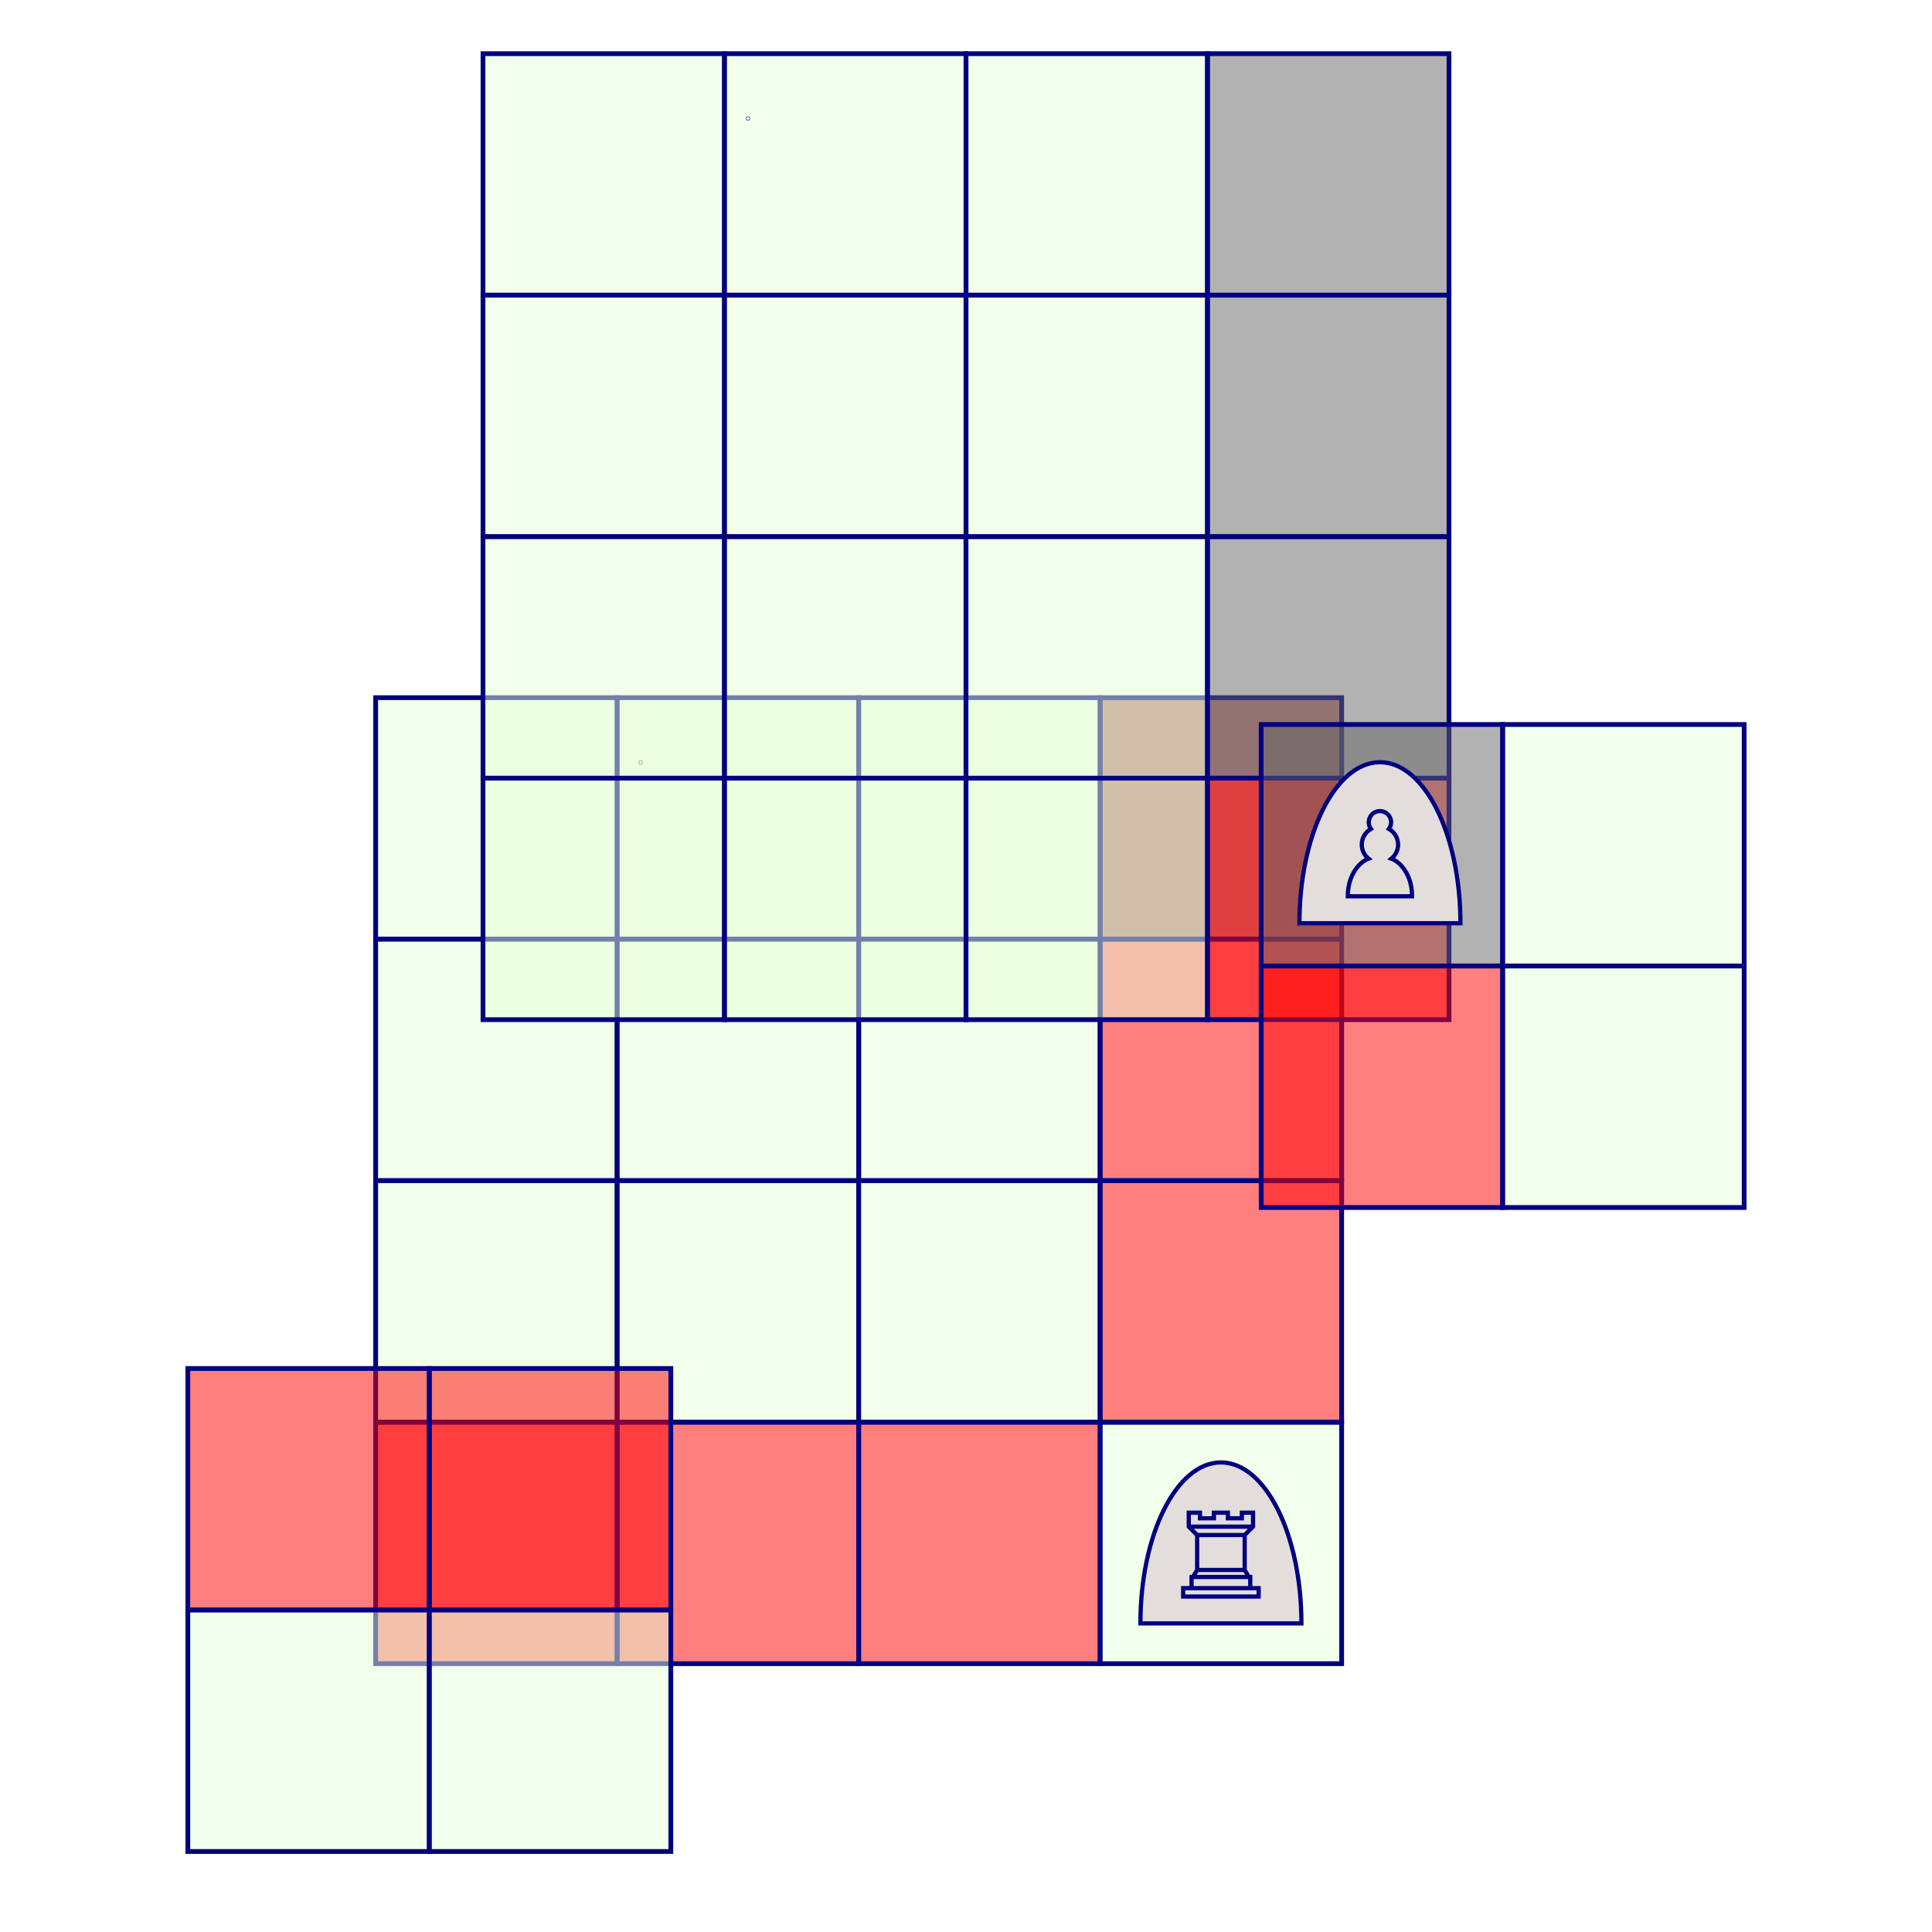
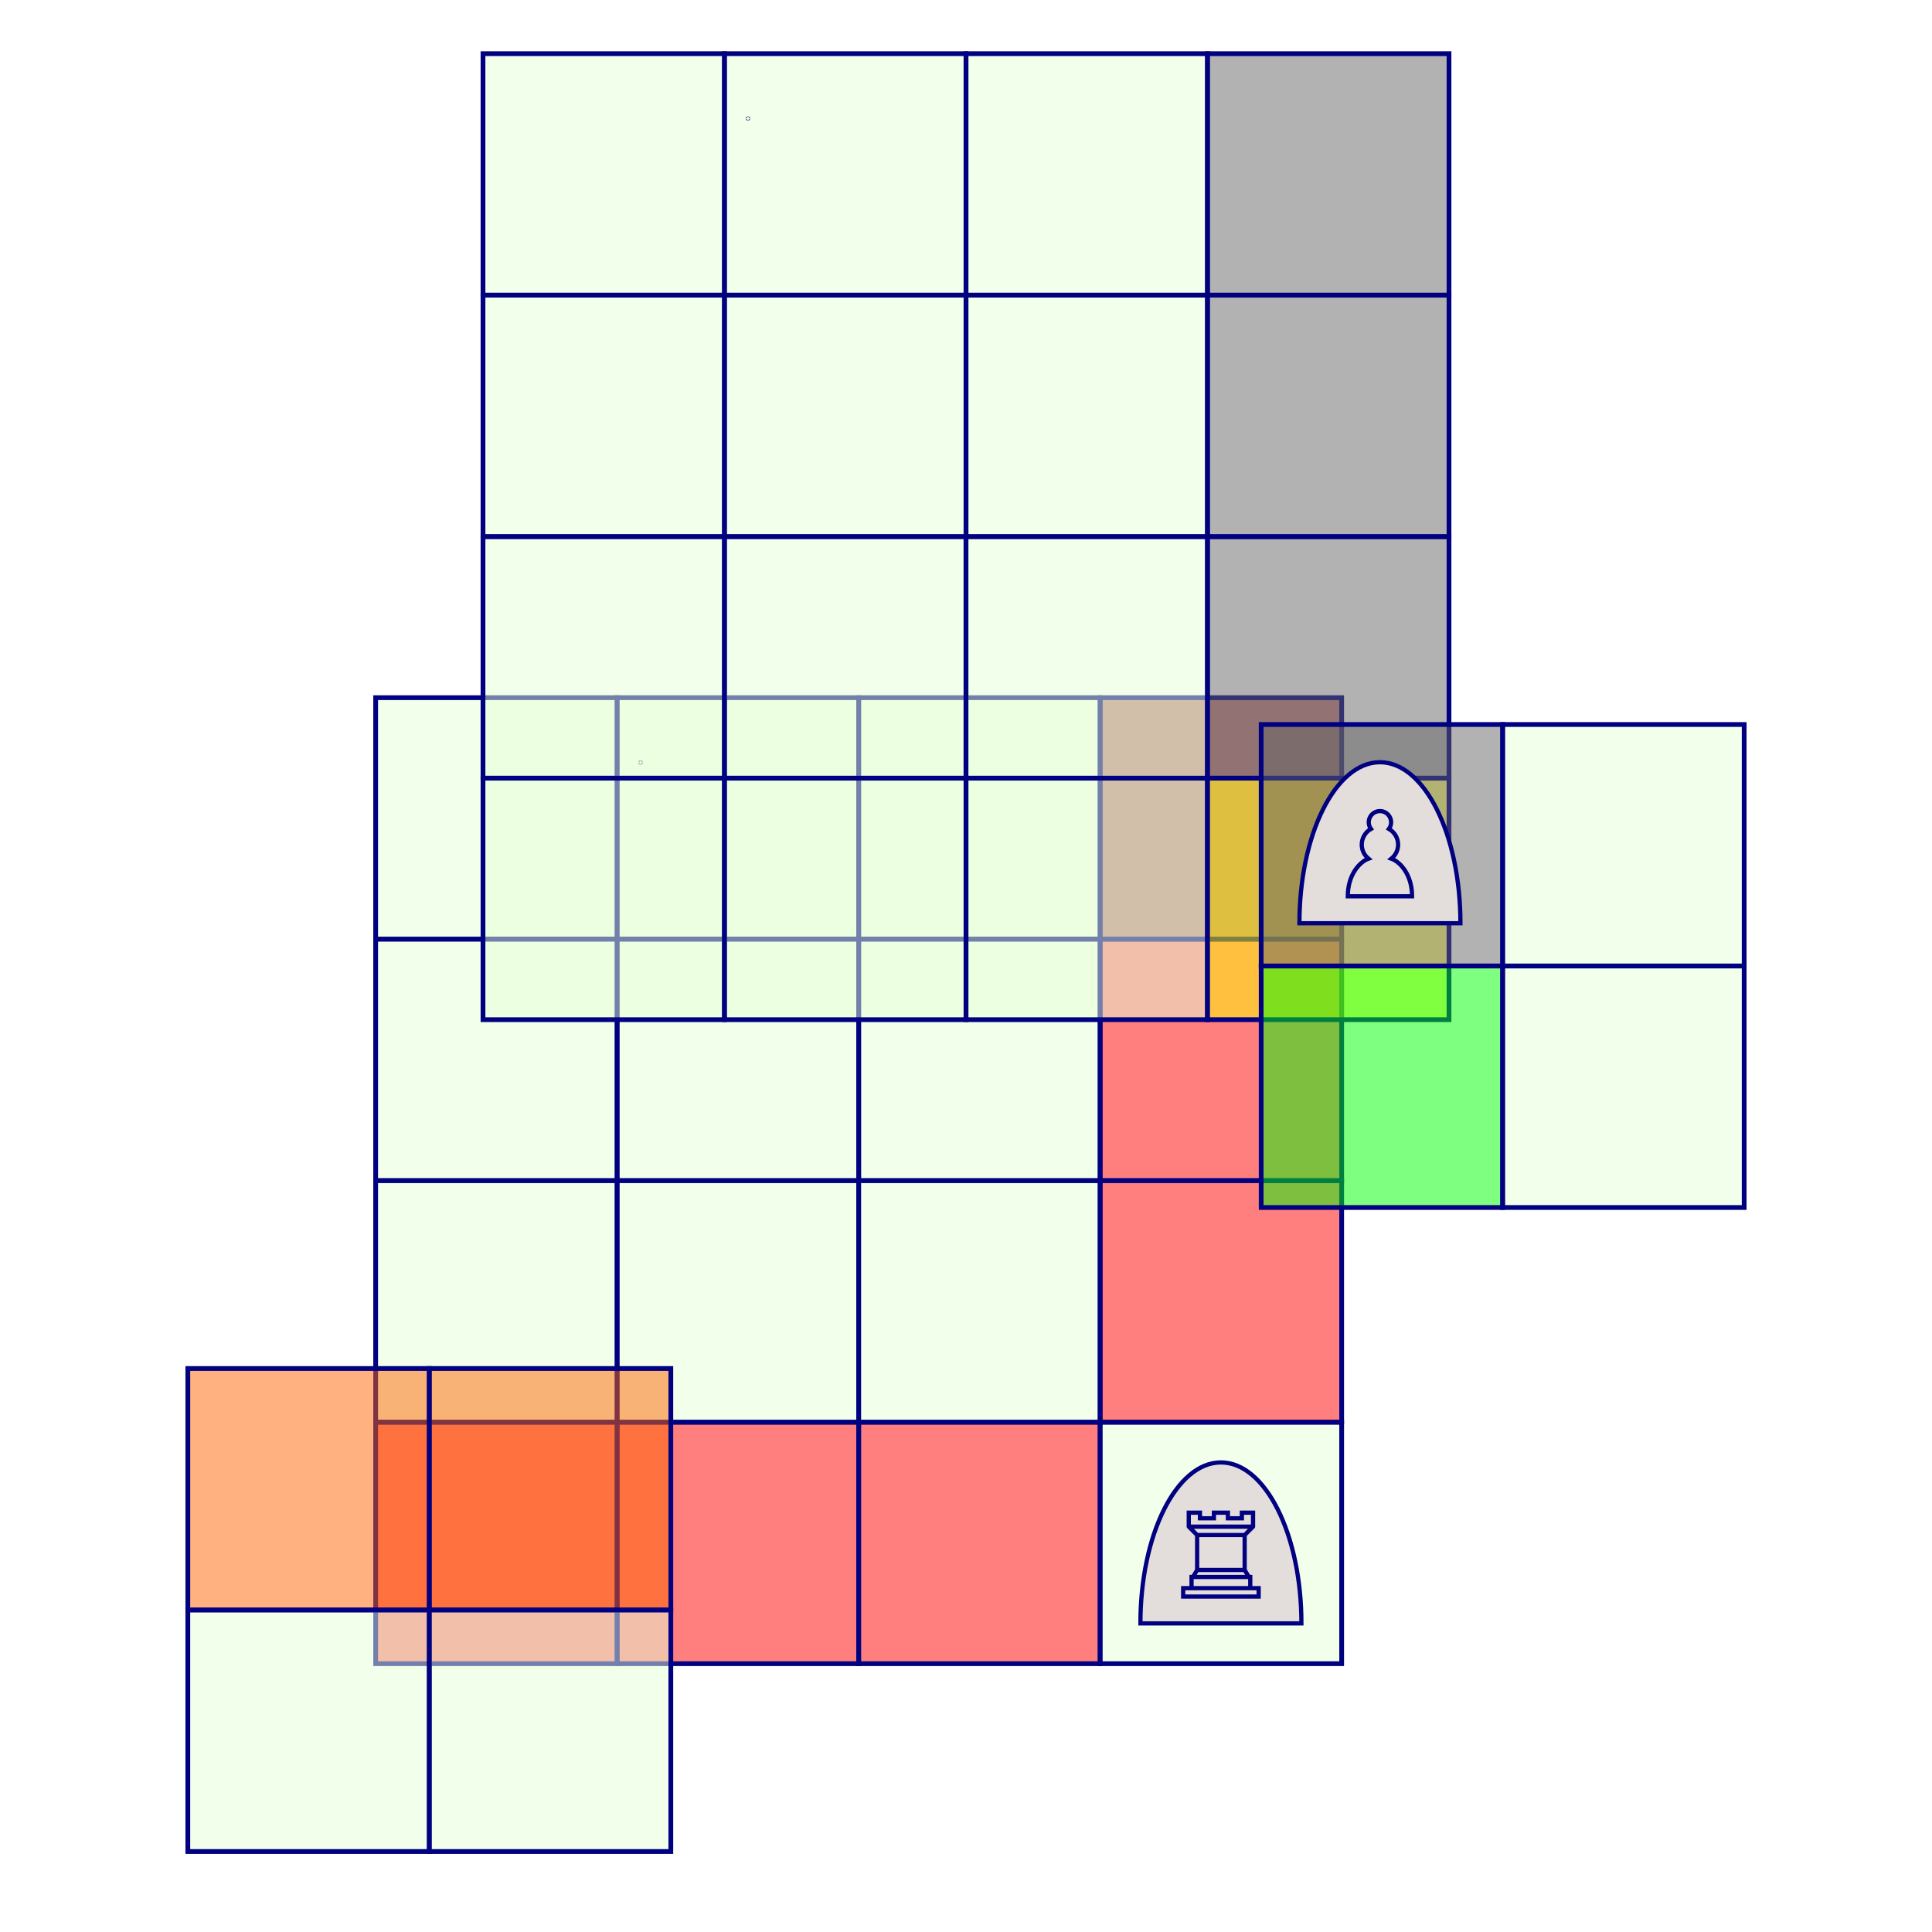
<svg xmlns="http://www.w3.org/2000/svg" width="18in" height="18in" viewBox="0 0 288 288" version="1.1" id="svg8">
  <defs id="defs2">
    <clipPath clipPathUnits="userSpaceOnUse" id="clipPath941">
      <g style="stroke-width:0.63;stroke-miterlimit:4;stroke-dasharray:none" id="use943">
        <path style="fill:#ffff00;fill-opacity:1;stroke:#ff00ff;stroke-width:0.63;stroke-miterlimit:4;stroke-dasharray:none" d="m 790.324,262.929 -22.181,-0.319 -8.334,-0.266 -8.334,-0.266 -0.287,-0.709 -0.287,-0.709 -0.176,-6.376 -0.176,-6.376 v -0.416 -0.416 h -1.303 -1.303 l -0.057,1.186 -0.057,1.186 0.08,3.004 0.08,3.004 -0.536,3.035 -0.536,3.035 -0.465,0.327 -0.465,0.327 -6.734,-0.206 -6.734,-0.206 -11.078,-0.243 -11.078,-0.243 -16.074,-0.411 -16.074,-0.411 -11.078,-0.217 -11.078,-0.217 -4.449,-0.279 -4.449,-0.279 -0.515,-0.616 -0.515,-0.616 0.758,-2.094 0.758,-2.094 0.107,-2.106 0.107,-2.106 0.316,-0.508 0.316,-0.508 0.44,-3.351 0.44,-3.351 -0.023,-1.003 -0.023,-1.003 0.477,-0.885 0.477,-0.885 -0.56,-0.344 -0.56,-0.344 0.568,-0.68 0.568,-0.68 h -0.425 -0.425 l -0.272,-2.696 -0.272,-2.696 -1.311,-5.149 -1.311,-5.149 v -1.618 -1.618 l -0.491,-0.301 -0.491,-0.301 -1.486,-3.067 -1.486,-3.067 -1.081,-1.51 -1.081,-1.51 -2.047,-2.348 -2.047,-2.348 -0.892,-0.886 -0.892,-0.886 -2.039,-1.717 -2.039,-1.717 -2.499,-1.639 -2.499,-1.639 -1.086,-0.255 -1.086,-0.255 -4.26,-2.814 -4.26,-2.814 -3.434,-3.382 -3.434,-3.382 -2.357,-3.994 -2.357,-3.994 -1.352,-3.375 -1.352,-3.375 v -1.194 -1.194 l 0.76,-0.668 0.76,-0.668 17.955,-0.07 17.955,-0.07 0.617,0.508 0.617,0.508 v 1.828 1.828 l 0.276,2.001 0.276,2.001 h 0.533 0.533 l 0.289,-3.168 0.289,-3.168 -0.273,-0.707 -0.273,-0.707 1.022,-0.377 1.022,-0.377 14.554,-0.271 14.554,-0.271 2.659,-0.276 2.659,-0.276 0.816,0.844 0.816,0.844 0.965,1.141 0.965,1.141 1.072,1.685 1.072,1.685 1.873,1.493 1.873,1.493 2.158,1.447 2.158,1.447 2.984,1.206 2.984,1.206 4.415,0.701 4.415,0.701 3.258,-0.247 3.258,-0.247 1.045,-0.303 1.045,-0.302 -0.311,0.499 -0.311,0.499 h 0.703 0.703 l -0.247,-0.397 -0.247,-0.397 1.498,-0.491 1.498,-0.491 0.786,0.133 0.786,0.133 -0.119,-0.571 -0.119,-0.571 0.432,0.265 0.432,0.265 1.419,-0.728 1.419,-0.728 0.875,-0.097 0.875,-0.097 0.434,-0.062 0.434,-0.062 -0.652,-0.418 -0.652,-0.418 0.434,-0.039 0.434,-0.039 1.077,-0.196 1.077,-0.196 0.444,-0.482 0.444,-0.482 -0.652,0.342 -0.652,0.342 0.486,-0.524 0.486,-0.524 0.817,-0.153 0.817,-0.153 0.337,-0.033 0.337,-0.033 0.413,-1.078 0.413,-1.078 h 0.445 0.445 v -0.457 -0.457 l -0.502,0.308 -0.502,0.308 0.31,-0.498 0.31,-0.498 h 0.612 0.612 l -0.288,-0.755 -0.288,-0.755 0.767,0.755 0.767,0.755 h 0.357 0.357 l 0.335,-0.755 0.335,-0.755 0.044,-0.216 0.044,-0.216 0.345,-0.539 0.345,-0.539 -0.225,-0.361 -0.225,-0.361 0.666,-0.944 0.666,-0.944 0.728,0.119 0.728,0.119 -0.119,-0.571 -0.119,-0.571 0.446,0.274 0.446,0.274 0.464,-1.212 0.464,-1.212 -0.07,-0.177 -0.069,-0.177 0.743,-0.413 0.743,-0.413 -0.533,-0.327 -0.533,-0.327 0.293,-0.916 0.293,-0.916 h 0.364 0.364 l -0.241,0.97 -0.241,0.97 0.236,-0.216 0.236,-0.216 0.682,-1.633 0.682,-1.633 -0.382,0.235 -0.382,0.235 0.488,-1.285 0.488,-1.285 0.32,0.515 0.32,0.515 0.317,-0.851 0.318,-0.851 0.26,-0.216 0.26,-0.216 0.973,-3.019 0.973,-3.019 -0.062,-2.588 -0.062,-2.588 -0.487,-0.317 -0.487,-0.317 0.569,-0.006 0.569,-0.006 -0.245,-0.393 -0.245,-0.393 -0.216,-2.516 -0.216,-2.516 -0.615,-1.943 -0.615,-1.943 -0.293,-1.722 -0.293,-1.722 -0.28,-0.435 -0.28,-0.435 -0.061,-0.323 -0.061,-0.323 -0.068,-0.755 -0.068,-0.755 -0.638,0.837 -0.638,0.837 -0.04,-0.19 -0.04,-0.19 -0.139,-1.906 -0.139,-1.906 0.43,0.612 0.43,0.612 -0.187,-0.647 -0.187,-0.647 -0.692,0.122 -0.692,0.122 -0.521,-0.966 -0.521,-0.966 -0.914,-0.758 -0.914,-0.758 0.652,-0.018 0.652,-0.018 -2.25,-1.281 -2.25,-1.281 -0.574,-0.801 -0.574,-0.801 -1.183,-0.609 -1.183,-0.609 -5.116,-2.645 -5.116,-2.645 -3.693,-1.124 -3.693,-1.123 -3.041,-0.851 -3.041,-0.851 -3.888,-1.135 -3.888,-1.135 -3.714,-1.604 -3.714,-1.604 -6.299,-4.113 -6.299,-4.113 -1.303,-1.276 -1.303,-1.276 -1.056,-1.917 -1.056,-1.917 -0.899,-1.294 -0.899,-1.294 -0.381,-0.275 -0.381,-0.275 0.343,-0.587 0.343,-0.587 -0.352,0.316 -0.352,0.316 -1.506,-3.551 -1.506,-3.551 -0.47,-1.604 -0.47,-1.604 0.215,-0.214 0.215,-0.214 11.709,-0.47 11.709,-0.47 6.662,-0.085 6.662,-0.085 0.608,1.725 0.608,1.725 0.006,2.049 0.006,2.049 0.326,0.049 0.326,0.049 1.206,0.141 1.206,0.141 -0.063,-3.676 -0.063,-3.676 0.382,-0.379 0.382,-0.379 8.467,-0.426 8.467,-0.426 9.837,-0.29 9.837,-0.29 0.319,1.453 0.319,1.453 0.596,0.851 0.597,0.851 v 0.982 0.982 l 0.326,4.3e-4 0.326,4.3e-4 0.126,1.818 0.126,1.818 0.513,0.315 0.513,0.315 -0.296,0.294 -0.296,0.294 0.601,1.131 0.601,1.131 1.637,1.51 1.637,1.51 0.341,-0.104 0.341,-0.104 0.961,1.29 0.961,1.29 0.679,0.014 0.679,0.014 0.843,0.633 0.843,0.633 h 1.246 1.246 l -0.268,0.431 -0.268,0.431 0.785,-0.096 0.785,-0.096 2.607,0.317 2.607,0.317 2.172,-0.353 2.173,-0.353 -0.119,-0.547 -0.119,-0.547 0.876,0.276 0.876,0.276 0.547,-0.339 0.547,-0.339 0.846,-0.131 0.846,-0.131 0.71,-0.638 0.71,-0.638 0.291,0.288 0.291,0.288 v -0.503 -0.503 h 0.799 0.799 l 0.495,-1.078 0.495,-1.078 h 0.469 0.469 l -0.318,0.539 -0.318,0.539 0.944,-0.822 L 784,80.894 V 80.447 80 l -0.638,0.837 -0.638,0.837 -0.014,-0.263 -0.014,-0.263 1.492,-1.872 1.492,-1.872 -0.256,-0.412 -0.256,-0.412 0.456,0.28 0.456,0.28 0.263,-0.68 0.263,-0.68 v -0.206 -0.206 l -0.434,0.267 -0.434,0.267 0.014,-0.565 0.014,-0.565 0.577,-0.755 0.577,-0.755 h 0.264 0.264 l -0.25,0.647 -0.25,0.647 0.372,-0.004 0.372,-0.004 0.99,-1.722 0.99,-1.722 h -0.665 -0.665 l 0.006,-0.323 0.006,-0.323 0.368,-0.576 0.368,-0.576 0.386,-0.071 0.386,-0.071 -0.124,-0.369 -0.124,-0.369 0.558,-0.672 0.558,-0.672 -0.971,0.514 -0.971,0.514 0.4,-1.046 0.4,-1.046 -0.081,-0.157 -0.081,-0.157 0.501,0.569 0.501,0.569 0.294,-1.727 0.294,-1.726 0.212,-1.641 0.212,-1.641 0.237,-3.407 0.237,-3.407 -0.701,0.267 -0.701,0.267 v -0.633 -0.633 h 0.488 0.488 l -0.484,-0.579 -0.484,-0.579 0.208,-0.206 0.208,-0.206 -1.339,-6.008 -1.339,-6.008 -0.123,-0.863 -0.123,-0.863 -0.702,-1.294 -0.702,-1.294 -0.002,0.565 -0.002,0.565 -0.434,-0.267 -0.434,-0.267 v -0.864 -0.863 l -0.429,0.264 -0.429,0.264 0.242,-0.626 0.242,-0.626 -0.464,-0.285 -0.464,-0.285 v -1.465 -1.465 l -1.343,-2.792 -1.343,-2.792 -0.829,-0.745 -0.829,-0.745 v 0.287 0.287 l 0.938,2.044 0.938,2.044 1.073,1.161 1.073,1.161 -0.666,0.661 -0.666,0.661 -0.326,-0.744 -0.326,-0.744 0.088,-0.719 0.088,-0.719 -0.89,-0.28 -0.89,-0.28 v -0.748 -0.747 l -0.465,-0.461 -0.465,-0.461 -0.092,-0.623 -0.092,-0.623 -0.906,-1.144 -0.906,-1.144 -0.311,0.309 -0.311,0.309 0.128,-0.431 0.128,-0.431 -0.553,-0.99 -0.553,-0.99 0.87,0.539 0.87,0.539 0.25,0.99 0.25,0.99 h 0.426 0.426 v -0.417 -0.417 l -3.228,-3.82 -3.228,-3.82 -4.049,-3.705 -4.049,-3.705 -0.417,-0.361 -0.417,-0.361 1.476,1.725 1.476,1.725 1.06,0.829 1.06,0.829 1.097,1.09 1.097,1.09 -0.504,0.167 -0.504,0.167 0.295,0.502 0.295,0.502 -0.933,-0.812 -0.933,-0.812 0.233,-0.374 0.233,-0.374 -1.969,-1.186 -1.969,-1.186 0.188,-0.53 0.188,-0.53 -1.436,-1.087 -1.436,-1.087 h -0.304 -0.304 L 761.065,4.896 759.89,3.814 V 3.372 2.931 L 758.838,2.406 757.786,1.881 757.607,1.342 757.428,0.803 h 0.607 0.607 l 1.203,1.246 1.203,1.246 -0.562,0.186 -0.562,0.186 1.462,0.724 1.462,0.724 h 0.275 0.275 l -6.557,-6.577 -6.557,-6.577 -2.666,-3.019 -2.666,-3.019 0.211,1.078 0.211,1.078 -0.561,-0.828 -0.561,-0.828 -1.334,-1.328 -1.334,-1.328 -0.254,-0.97 -0.254,-0.97 h 0.171 0.171 l 1.123,1.766 1.123,1.766 0.25,-0.249 0.25,-0.249 -1.151,-1.648 -1.151,-1.648 v -0.315 -0.315 l -0.719,-1.089 -0.719,-1.089 -0.361,0.565 -0.361,0.565 -0.006,-1.366 -0.006,-1.366 -0.264,-0.682 -0.264,-0.682 h -0.434 -0.434 l 0.289,0.755 0.289,0.755 -0.547,-0.539 -0.547,-0.539 0.493,-0.489 0.493,-0.489 -0.633,-0.959 -0.633,-0.959 0.553,-0.437 0.553,-0.437 8.906,-0.488 8.906,-0.488 7.602,-0.417 7.602,-0.417 2.607,-0.12 2.607,-0.12 0.434,3.54 0.434,3.54 0.434,0.417 0.434,0.417 1.195,-0.233 1.195,-0.233 0.004,-2.43 0.004,-2.43 0.275,-1.651 0.275,-1.651 0.876,0.227 0.876,0.227 7.207,-0.402 7.207,-0.402 8.037,-0.677 8.037,-0.677 3.258,0.131 3.258,0.131 0.265,6.685 0.265,6.685 0.713,3.155 0.713,3.155 v 1.287 1.287 l 0.66,1.268 0.66,1.268 -0.012,0.328 -0.012,0.328 1.593,4.082 1.593,4.082 0.74,0.788 0.74,0.788 1.878,5.05 1.878,5.05 1.439,3.151 1.439,3.151 v 0.422 0.422 l 1.93,4.846 1.93,4.846 1.133,4.736 1.133,4.736 1.747,10.135 1.748,10.135 -0.21,7.979 -0.21,7.979 -0.904,6.685 -0.904,6.685 -0.488,2.372 -0.488,2.372 -1.986,4.939 -1.986,4.939 -1.389,1.53 -1.389,1.53 -1.434,2.803 -1.434,2.803 -1.468,2.27 -1.468,2.27 -0.901,2.043 -0.901,2.043 -0.755,1.078 -0.755,1.078 -1.875,3.45 -1.875,3.45 -2.008,3.019 -2.008,3.019 -2.537,4.529 -2.537,4.529 -1.28,2.047 -1.28,2.047 -1.939,4.422 -1.939,4.422 -0.86,2.372 -0.86,2.372 -1.044,4.224 -1.044,4.224 -0.078,8.931 -0.078,8.931 0.008,1.078 0.008,1.078 0.235,2.474 0.235,2.474 0.239,0.383 0.239,0.383 0.458,4.259 0.458,4.259 1.081,6.469 1.081,6.469 0.88,4.529 0.88,4.529 1.491,5.176 1.491,5.176 0.436,1.725 0.436,1.725 0.868,1.294 0.868,1.294 0.409,0.647 0.409,0.647 1.505,3.882 1.505,3.882 0.687,4.283 0.687,4.282 -0.445,0.532 -0.445,0.532 -2.668,0.145 -2.668,0.145 -22.181,-0.319 z m -4.536,-230.923 -0.881,-1.658 -0.018,0.309 -0.018,0.309 0.729,1.519 0.73,1.519 0.171,-0.17 0.171,-0.17 -0.881,-1.658 z m -56.743,138.297 0.786,-0.863 h 0.217 0.217 l -0.786,0.863 -0.786,0.863 h -0.217 -0.217 z m 13.684,-19.121 v -0.575 l 0.326,-0.318 0.326,-0.318 0.532,-1.371 0.532,-1.371 -0.159,1.342 -0.159,1.342 -0.497,0.922 -0.497,0.922 h -0.202 -0.202 z m 2.206,-3.989 0.034,-0.827 0.228,0.566 0.228,0.566 -0.262,0.261 -0.262,0.261 0.034,-0.827 z m -0.469,-10.988 v -0.888 l 0.415,0.255 0.415,0.255 -0.245,0.633 -0.245,0.633 h -0.171 -0.171 z m 43.285,-64.022 0.25,-0.647 h 0.441 0.441 l -0.541,0.647 -0.541,0.647 h -0.15 -0.15 z m -12.728,-54.368 -0.26,-0.672 -0.589,0.224 -0.589,0.224 -0.441,-0.818 -0.441,-0.818 v -0.244 -0.244 h 0.449 0.449 l 1.289,1.309 1.289,1.309 v 0.201 0.201 h -0.448 -0.448 z m -3.298,-3.401 -0.76,-0.551 V 13.356 12.847 l 0.946,0.875 0.946,0.875 -0.186,0.185 -0.186,0.185 z m -15.715,-14.428 -0.837,-0.326 0.697,-0.265 0.697,-0.265 0.519,0.621 0.519,0.621 -0.379,-0.03 -0.379,-0.03 -0.837,-0.326 z m -0.864,-1.662 -0.326,-0.323 -0.507,-0.02 -0.507,-0.02 0.103,-0.504 0.103,-0.504 -0.646,0.246 -0.646,0.246 v -0.477 -0.477 l -0.905,-0.899 -0.905,-0.899 0.238,-0.236 0.238,-0.236 1.455,1.242 1.455,1.242 0.753,0.97 0.753,0.97 h -0.165 -0.165 l -0.326,-0.323 z m -5.341,-4.852 -0.227,-0.863 h -0.554 -0.554 l -0.332,-0.755 -0.332,-0.755 0.098,-0.582 0.098,-0.582 -0.531,0.326 -0.531,0.326 0.327,-0.526 0.327,-0.526 0.866,0.778 0.866,0.778 0.425,0.788 0.425,0.788 0.162,0.835 0.162,0.835 h -0.233 -0.233 z m -4.643,-4.674 -0.201,-0.323 0.839,-0.063 0.839,-0.063 v 0.143 0.143 l -0.638,0.243 -0.638,0.243 z" id="path960" />
      </g>
    </clipPath>
  </defs>
-   <g id="layer1">
-     <text xml:space="preserve" style="font-style:normal;font-weight:normal;font-size:6.667px;line-height:1.25;font-family:sans-serif;fill:#000000;fill-opacity:1;stroke:none;stroke-width:0.63;stroke-miterlimit:4;stroke-dasharray:none" x="64" y="41" id="text1025">
-       <tspan id="tspan1023" x="64" y="41" style="stroke-width:0.63;stroke-miterlimit:4;stroke-dasharray:none" />
-     </text>
-     <path style="fill:none;fill-opacity:1;fill-rule:nonzero;stroke:#00ff00;stroke-width:0.63;stroke-miterlimit:4;stroke-dasharray:none" id="path11498" d="" />
-     <path style="fill:none;fill-opacity:1;fill-rule:nonzero;stroke:#00ff00;stroke-width:0.63;stroke-linecap:round;stroke-linejoin:miter;stroke-miterlimit:4;stroke-dasharray:none;stroke-dashoffset:0;stroke-opacity:1" id="path11521" d="" />
-     <path style="fill:none;fill-opacity:1;fill-rule:nonzero;stroke:#00ff00;stroke-width:0.63;stroke-miterlimit:4;stroke-dasharray:none" id="path11543" d="" />
-     <rect style="fill:#ff0000;fill-opacity:0.5;stroke:#000080;stroke-width:0.709;stroke-miterlimit:4;stroke-dasharray:none;stop-color:#000000" id="rect1287-0-1" width="36" height="36" x="128" y="212" />
-     <rect style="fill:#e6ffd7;fill-opacity:0.5;stroke:#000080;stroke-width:0.709;stroke-miterlimit:4;stroke-dasharray:none;stop-color:#000000" id="rect1287-5-3" width="36" height="36" x="164" y="212" />
-     <rect style="fill:#e6ffd7;fill-opacity:0.5;stroke:#000080;stroke-width:0.709;stroke-miterlimit:4;stroke-dasharray:none;stop-color:#000000" id="rect1287-2-7" width="36" height="36" x="128" y="104" />
-     <rect y="104" x="164" height="36" width="36" id="rect1287-6-9-6" style="fill:#800000;fill-opacity:0.5;stroke:#000080;stroke-width:0.709;stroke-miterlimit:4;stroke-dasharray:none;stop-color:#000000" />
-     <rect y="140" x="128" height="36" width="36" id="rect1287-0-3-9" style="fill:#e6ffd7;fill-opacity:0.5;stroke:#000080;stroke-width:0.709;stroke-miterlimit:4;stroke-dasharray:none;stop-color:#000000" />
-     <rect y="140" x="164" height="36" width="36" id="rect1287-5-4-6" style="fill:#ff0000;fill-opacity:0.5;stroke:#000080;stroke-width:0.709;stroke-miterlimit:4;stroke-dasharray:none;stop-color:#000000" />
-     <rect style="fill:#e6ffd7;fill-opacity:0.5;stroke:#000080;stroke-width:0.709;stroke-miterlimit:4;stroke-dasharray:none;stop-color:#000000" id="rect1287-9-7" width="36" height="36" x="56" y="104" />
-     <rect y="104" x="92" height="36" width="36" id="rect1287-6-8-4" style="fill:#e6ffd7;fill-opacity:0.5;stroke:#000080;stroke-width:0.709;stroke-miterlimit:4;stroke-dasharray:none;stop-color:#000000" />
-     <rect y="140" x="56" height="36" width="36" id="rect1287-0-2-0" style="fill:#e6ffd7;fill-opacity:0.5;stroke:#000080;stroke-width:0.709;stroke-miterlimit:4;stroke-dasharray:none;stop-color:#000000" />
-     <rect y="140" x="92" height="36" width="36" id="rect1287-5-2-7" style="fill:#e6ffd7;fill-opacity:0.5;stroke:#000080;stroke-width:0.709;stroke-miterlimit:4;stroke-dasharray:none;stop-color:#000000" />
-     <rect y="212" x="56" height="36" width="36" id="rect1287-0-0-2" style="fill:#ff0000;fill-opacity:0.5;stroke:#000080;stroke-width:0.709;stroke-miterlimit:4;stroke-dasharray:none;stop-color:#000000" />
-     <rect y="212" x="92" height="36" width="36" id="rect1287-5-1-8" style="fill:#ff0000;fill-opacity:0.5;stroke:#000080;stroke-width:0.709;stroke-miterlimit:4;stroke-dasharray:none;stop-color:#000000" />
-     <circle id="path963-6" style="fill:#e6ffd7;fill-opacity:0.5;stroke:#000080;stroke-width:0.63;stroke-miterlimit:4;stroke-dasharray:none" cx="95.5" cy="113.667" r="0.005" />
-     <rect style="fill:#e6ffd7;fill-opacity:0.5;stroke:#000080;stroke-width:0.709;stroke-miterlimit:4;stroke-dasharray:none;stop-color:#000000" id="rect1287-7-2" width="36" height="36" x="56" y="176" />
-     <rect y="176" x="92" height="36" width="36" id="rect1287-7-1-6" style="fill:#e6ffd7;fill-opacity:0.5;stroke:#000080;stroke-width:0.709;stroke-miterlimit:4;stroke-dasharray:none;stop-color:#000000" />
-     <rect y="176" x="128" height="36" width="36" id="rect1287-7-8-7" style="fill:#e6ffd7;fill-opacity:0.5;stroke:#000080;stroke-width:0.709;stroke-miterlimit:4;stroke-dasharray:none;stop-color:#000000" />
-     <rect y="176" x="164" height="36" width="36" id="rect1287-7-5-3" style="fill:#ff0000;fill-opacity:0.5;stroke:#000080;stroke-width:0.709;stroke-miterlimit:4;stroke-dasharray:none;stop-color:#000000" />
-     <rect y="116" x="144" height="36" width="36" id="rect1287-0" style="fill:#e6ffd7;fill-opacity:0.5;stroke:#000080;stroke-width:0.709;stroke-miterlimit:4;stroke-dasharray:none;stop-color:#000000" />
-     <rect y="116" x="180" height="36" width="36" id="rect1287-5" style="fill:#ff0000;fill-opacity:0.5;stroke:#000080;stroke-width:0.709;stroke-miterlimit:4;stroke-dasharray:none;stop-color:#000000" />
-     <rect y="8" x="144" height="36" width="36" id="rect1287-2" style="fill:#e6ffd7;fill-opacity:0.5;stroke:#000080;stroke-width:0.709;stroke-miterlimit:4;stroke-dasharray:none;stop-color:#000000" />
-     <rect style="fill:#666666;fill-opacity:0.5;stroke:#000080;stroke-width:0.709;stroke-miterlimit:4;stroke-dasharray:none;stop-color:#000000" id="rect1287-6-9" width="36" height="36" x="180" y="8" />
-     <rect style="fill:#e6ffd7;fill-opacity:0.5;stroke:#000080;stroke-width:0.709;stroke-miterlimit:4;stroke-dasharray:none;stop-color:#000000" id="rect1287-0-3" width="36" height="36" x="144" y="44" />
-     <rect style="fill:#666666;fill-opacity:0.5;stroke:#000080;stroke-width:0.709;stroke-miterlimit:4;stroke-dasharray:none;stop-color:#000000" id="rect1287-5-4" width="36" height="36" x="180" y="44" />
-     <rect y="8" x="72" height="36" width="36" id="rect1287-9" style="fill:#e6ffd7;fill-opacity:0.5;stroke:#000080;stroke-width:0.709;stroke-miterlimit:4;stroke-dasharray:none;stop-color:#000000" />
-     <rect style="fill:#e6ffd7;fill-opacity:0.5;stroke:#000080;stroke-width:0.709;stroke-miterlimit:4;stroke-dasharray:none;stop-color:#000000" id="rect1287-6-8" width="36" height="36" x="108" y="8" />
-     <rect style="fill:#e6ffd7;fill-opacity:0.5;stroke:#000080;stroke-width:0.709;stroke-miterlimit:4;stroke-dasharray:none;stop-color:#000000" id="rect1287-0-2" width="36" height="36" x="72" y="44" />
-     <rect style="fill:#e6ffd7;fill-opacity:0.5;stroke:#000080;stroke-width:0.709;stroke-miterlimit:4;stroke-dasharray:none;stop-color:#000000" id="rect1287-5-2" width="36" height="36" x="108" y="44" />
-     <rect style="fill:#e6ffd7;fill-opacity:0.5;stroke:#000080;stroke-width:0.709;stroke-miterlimit:4;stroke-dasharray:none;stop-color:#000000" id="rect1287-0-0" width="36" height="36" x="72" y="116" />
-     <rect style="fill:#e6ffd7;fill-opacity:0.5;stroke:#000080;stroke-width:0.709;stroke-miterlimit:4;stroke-dasharray:none;stop-color:#000000" id="rect1287-5-1" width="36" height="36" x="108" y="116" />
-     <circle r="0.005" cy="17.667" cx="111.5" style="fill:#e6ffd7;fill-opacity:0.5;stroke:#000080;stroke-width:0.63;stroke-miterlimit:4;stroke-dasharray:none" id="path963" />
-     <rect y="80" x="72" height="36" width="36" id="rect1287-7" style="fill:#e6ffd7;fill-opacity:0.5;stroke:#000080;stroke-width:0.709;stroke-miterlimit:4;stroke-dasharray:none;stop-color:#000000" />
-     <g transform="translate(102,146)" id="g866-9-8" style="fill:#e3dedb;stroke:#000080;stroke-width:0.63;stroke-miterlimit:4;stroke-dasharray:none">
-       <g style="fill:#e3dedb" id="g1280-8">
-         <path id="path868-69-2-1" style="fill:#e3dedb;stroke:#000080;stroke-width:0.63;stroke-miterlimit:4;stroke-dasharray:none;stop-color:#000000" d="M 79.971,72 A 12,24 0 0 0 68,96 H 92 a 12,24 0 0 0 -12,-24 12,24 0 0 0 -0.029,0 z" />
-         <path id="path72-8-0" style="fill:#e3dedb;fill-opacity:1;fill-rule:evenodd;stroke:#000080;stroke-width:0.63;stroke-linecap:round;stroke-linejoin:miter;stroke-miterlimit:4;stroke-dasharray:none;stroke-opacity:1" d="m 75.207,81.576 h 9.583 m -1.25,6.458 0.625,1.042 h -8.333 l 0.625,-1.042 m 7.083,-5.208 v 5.208 H 76.457 V 82.826 m 8.333,-1.25 -1.25,1.25 h -7.083 l -1.25,-1.25 m 0,0 v -2.083 h 1.667 v 0.833 h 2.083 v -0.833 h 2.083 v 0.833 h 2.083 v -0.833 h 1.667 v 2.083 m -9.167,9.167 V 89.076 h 8.75 v 1.667 z m -1.25,1.25 h 11.25 v -1.25 h -11.25 z" />
-       </g>
-     </g>
-     <rect style="fill:#e6ffd7;fill-opacity:0.5;stroke:#000080;stroke-width:0.709;stroke-miterlimit:4;stroke-dasharray:none;stop-color:#000000" id="rect1287-7-1" width="36" height="36" x="108" y="80" />
-     <rect style="fill:#e6ffd7;fill-opacity:0.5;stroke:#000080;stroke-width:0.709;stroke-miterlimit:4;stroke-dasharray:none;stop-color:#000000" id="rect1287-7-8" width="36" height="36" x="144" y="80" />
-     <rect style="fill:#666666;fill-opacity:0.5;stroke:#000080;stroke-width:0.709;stroke-miterlimit:4;stroke-dasharray:none;stop-color:#000000" id="rect1287-7-5" width="36" height="36" x="180" y="80" />
-     <rect style="fill:#666666;fill-opacity:0.5;stroke:#000080;stroke-width:0.709;stroke-miterlimit:4;stroke-dasharray:none;stop-color:#000000" id="rect1287-70-6" width="36" height="36" x="188" y="108" />
-     <rect y="108" x="224" height="36" width="36" id="rect1287-6-1-4" style="fill:#e6ffd7;fill-opacity:0.5;stroke:#000080;stroke-width:0.709;stroke-miterlimit:4;stroke-dasharray:none;stop-color:#000000" />
-     <rect y="144" x="188" height="36" width="36" id="rect1287-0-6-6" style="fill:#ff0000;fill-opacity:0.5;stroke:#000080;stroke-width:0.709;stroke-miterlimit:4;stroke-dasharray:none;stop-color:#000000" />
-     <rect y="144" x="224" height="36" width="36" id="rect1287-5-6-5" style="fill:#e6ffd7;fill-opacity:0.5;stroke:#000080;stroke-width:0.709;stroke-miterlimit:4;stroke-dasharray:none;stop-color:#000000" />
-     <rect y="204" x="28" height="36" width="36" id="rect1287-70-6-4" style="fill:#ff0000;fill-opacity:0.5;stroke:#000080;stroke-width:0.709;stroke-miterlimit:4;stroke-dasharray:none;stop-color:#000000" />
-     <rect style="fill:#ff0000;fill-opacity:0.5;stroke:#000080;stroke-width:0.709;stroke-miterlimit:4;stroke-dasharray:none;stop-color:#000000" id="rect1287-6-1-4-7" width="36" height="36" x="64" y="204" />
-     <rect style="fill:#e6ffd7;fill-opacity:0.5;stroke:#000080;stroke-width:0.709;stroke-miterlimit:4;stroke-dasharray:none;stop-color:#000000" id="rect1287-0-6-6-35" width="36" height="36" x="28" y="240" />
-     <rect style="fill:#e6ffd7;fill-opacity:0.5;stroke:#000080;stroke-width:0.709;stroke-miterlimit:4;stroke-dasharray:none;stop-color:#000000" id="rect1287-5-6-5-0" width="36" height="36" x="64" y="240" />
-     <g transform="translate(93.70408,41.62287)" id="g862-1-7-1-1" style="fill:#e3dedb;stroke:#000080;stroke-width:0.63;stroke-miterlimit:4;stroke-dasharray:none">
-       <path d="M 111.971,72 A 12,24 0 0 0 100,96 H 124 a 12,24 0 0 0 -12,-24 12,24 0 0 0 -0.029,0 z" style="fill:#e3dedb;stroke:#000080;stroke-width:0.63;stroke-miterlimit:4;stroke-dasharray:none;stop-color:#000000" id="path868-85-5-5-2-6" />
-       <path d="m 112,79.281 c -0.921,0 -1.667,0.746 -1.667,1.667 0,0.371 0.121,0.713 0.325,0.992 -0.812,0.467 -1.367,1.337 -1.367,2.342 0,0.846 0.392,1.6 1.004,2.096 -1.25,0.442 -3.087,2.312 -3.087,5.612 h 9.583 c 0,-3.3 -1.837,-5.171 -3.087,-5.612 0.613,-0.496 1.004,-1.25 1.004,-2.096 0,-1.004 -0.554,-1.875 -1.367,-2.342 0.204,-0.279 0.325,-0.621 0.325,-0.992 0,-0.921 -0.746,-1.667 -1.667,-1.667 z" style="fill:#e3dedb;fill-opacity:1;fill-rule:nonzero;stroke:#000080;stroke-width:0.63;stroke-linecap:round;stroke-linejoin:miter;stroke-miterlimit:4;stroke-dasharray:none;stroke-opacity:1" id="path76-1-4-4-6" />
+   <text id="text1025" y="41" x="64" style="font-style:normal;font-weight:normal;font-size:6.667px;line-height:1.25;font-family:sans-serif;fill:#000000;fill-opacity:1;stroke:none;stroke-width:0.63;stroke-miterlimit:4;stroke-dasharray:none" xml:space="preserve">
+     <tspan style="stroke-width:0.63;stroke-miterlimit:4;stroke-dasharray:none" y="41" x="64" id="tspan1023" />
+   </text>
+   <path d="" id="path11498" style="fill:none;fill-opacity:1;fill-rule:nonzero;stroke:#00ff00;stroke-width:0.63;stroke-miterlimit:4;stroke-dasharray:none" />
+   <path d="" id="path11521" style="fill:none;fill-opacity:1;fill-rule:nonzero;stroke:#00ff00;stroke-width:0.63;stroke-linecap:round;stroke-linejoin:miter;stroke-miterlimit:4;stroke-dasharray:none;stroke-dashoffset:0;stroke-opacity:1" />
+   <path d="" id="path11543" style="fill:none;fill-opacity:1;fill-rule:nonzero;stroke:#00ff00;stroke-width:0.63;stroke-miterlimit:4;stroke-dasharray:none" />
+   <rect y="212" x="128" height="36" width="36" id="rect1287-0-1" style="fill:#ff0000;fill-opacity:0.5;stroke:#000080;stroke-width:0.709;stroke-miterlimit:4;stroke-dasharray:none;stop-color:#000000" />
+   <rect y="212" x="164" height="36" width="36" id="rect1287-5-3" style="fill:#e6ffd7;fill-opacity:0.5;stroke:#000080;stroke-width:0.709;stroke-miterlimit:4;stroke-dasharray:none;stop-color:#000000" />
+   <rect y="104" x="128" height="36" width="36" id="rect1287-2-7" style="fill:#e6ffd7;fill-opacity:0.5;stroke:#000080;stroke-width:0.709;stroke-miterlimit:4;stroke-dasharray:none;stop-color:#000000" />
+   <rect style="fill:#800000;fill-opacity:0.5;stroke:#000080;stroke-width:0.709;stroke-miterlimit:4;stroke-dasharray:none;stop-color:#000000" id="rect1287-6-9-6" width="36" height="36" x="164" y="104" />
+   <rect style="fill:#e6ffd7;fill-opacity:0.5;stroke:#000080;stroke-width:0.709;stroke-miterlimit:4;stroke-dasharray:none;stop-color:#000000" id="rect1287-0-3-9" width="36" height="36" x="128" y="140" />
+   <rect style="fill:#ff0000;fill-opacity:0.5;stroke:#000080;stroke-width:0.709;stroke-miterlimit:4;stroke-dasharray:none;stop-color:#000000" id="rect1287-5-4-6" width="36" height="36" x="164" y="140" />
+   <rect y="104" x="56" height="36" width="36" id="rect1287-9-7" style="fill:#e6ffd7;fill-opacity:0.5;stroke:#000080;stroke-width:0.709;stroke-miterlimit:4;stroke-dasharray:none;stop-color:#000000" />
+   <rect style="fill:#e6ffd7;fill-opacity:0.5;stroke:#000080;stroke-width:0.709;stroke-miterlimit:4;stroke-dasharray:none;stop-color:#000000" id="rect1287-6-8-4" width="36" height="36" x="92" y="104" />
+   <rect style="fill:#e6ffd7;fill-opacity:0.5;stroke:#000080;stroke-width:0.709;stroke-miterlimit:4;stroke-dasharray:none;stop-color:#000000" id="rect1287-0-2-0" width="36" height="36" x="56" y="140" />
+   <rect style="fill:#e6ffd7;fill-opacity:0.5;stroke:#000080;stroke-width:0.709;stroke-miterlimit:4;stroke-dasharray:none;stop-color:#000000" id="rect1287-5-2-7" width="36" height="36" x="92" y="140" />
+   <rect style="fill:#ff0000;fill-opacity:0.5;stroke:#000080;stroke-width:0.709;stroke-miterlimit:4;stroke-dasharray:none;stop-color:#000000" id="rect1287-0-0-2" width="36" height="36" x="56" y="212" />
+   <rect style="fill:#ff0000;fill-opacity:0.5;stroke:#000080;stroke-width:0.709;stroke-miterlimit:4;stroke-dasharray:none;stop-color:#000000" id="rect1287-5-1-8" width="36" height="36" x="92" y="212" />
+   <circle r="0.005" cy="113.667" cx="95.5" style="fill:#e6ffd7;fill-opacity:0.5;stroke:#000080;stroke-width:0.63;stroke-miterlimit:4;stroke-dasharray:none" id="path963-6" />
+   <rect y="176" x="56" height="36" width="36" id="rect1287-7-2" style="fill:#e6ffd7;fill-opacity:0.5;stroke:#000080;stroke-width:0.709;stroke-miterlimit:4;stroke-dasharray:none;stop-color:#000000" />
+   <rect style="fill:#e6ffd7;fill-opacity:0.5;stroke:#000080;stroke-width:0.709;stroke-miterlimit:4;stroke-dasharray:none;stop-color:#000000" id="rect1287-7-1-6" width="36" height="36" x="92" y="176" />
+   <rect style="fill:#e6ffd7;fill-opacity:0.5;stroke:#000080;stroke-width:0.709;stroke-miterlimit:4;stroke-dasharray:none;stop-color:#000000" id="rect1287-7-8-7" width="36" height="36" x="128" y="176" />
+   <rect style="fill:#ff0000;fill-opacity:0.5;stroke:#000080;stroke-width:0.709;stroke-miterlimit:4;stroke-dasharray:none;stop-color:#000000" id="rect1287-7-5-3" width="36" height="36" x="164" y="176" />
+   <rect style="fill:#e6ffd7;fill-opacity:0.5;stroke:#000080;stroke-width:0.709;stroke-miterlimit:4;stroke-dasharray:none;stop-color:#000000" id="rect1287-0" width="36" height="36" x="144" y="116" />
+   <rect style="fill:#ffff00;fill-opacity:0.5;stroke:#000080;stroke-width:0.709;stroke-miterlimit:4;stroke-dasharray:none;stop-color:#000000" id="rect1287-5" width="36" height="36" x="180" y="116" />
+   <rect style="fill:#e6ffd7;fill-opacity:0.5;stroke:#000080;stroke-width:0.709;stroke-miterlimit:4;stroke-dasharray:none;stop-color:#000000" id="rect1287-2" width="36" height="36" x="144" y="8" />
+   <rect y="8" x="180" height="36" width="36" id="rect1287-6-9" style="fill:#666666;fill-opacity:0.5;stroke:#000080;stroke-width:0.709;stroke-miterlimit:4;stroke-dasharray:none;stop-color:#000000" />
+   <rect y="44" x="144" height="36" width="36" id="rect1287-0-3" style="fill:#e6ffd7;fill-opacity:0.5;stroke:#000080;stroke-width:0.709;stroke-miterlimit:4;stroke-dasharray:none;stop-color:#000000" />
+   <rect y="44" x="180" height="36" width="36" id="rect1287-5-4" style="fill:#666666;fill-opacity:0.5;stroke:#000080;stroke-width:0.709;stroke-miterlimit:4;stroke-dasharray:none;stop-color:#000000" />
+   <rect style="fill:#e6ffd7;fill-opacity:0.5;stroke:#000080;stroke-width:0.709;stroke-miterlimit:4;stroke-dasharray:none;stop-color:#000000" id="rect1287-9" width="36" height="36" x="72" y="8" />
+   <rect y="8" x="108" height="36" width="36" id="rect1287-6-8" style="fill:#e6ffd7;fill-opacity:0.5;stroke:#000080;stroke-width:0.709;stroke-miterlimit:4;stroke-dasharray:none;stop-color:#000000" />
+   <rect y="44" x="72" height="36" width="36" id="rect1287-0-2" style="fill:#e6ffd7;fill-opacity:0.5;stroke:#000080;stroke-width:0.709;stroke-miterlimit:4;stroke-dasharray:none;stop-color:#000000" />
+   <rect y="44" x="108" height="36" width="36" id="rect1287-5-2" style="fill:#e6ffd7;fill-opacity:0.5;stroke:#000080;stroke-width:0.709;stroke-miterlimit:4;stroke-dasharray:none;stop-color:#000000" />
+   <rect y="116" x="72" height="36" width="36" id="rect1287-0-0" style="fill:#e6ffd7;fill-opacity:0.5;stroke:#000080;stroke-width:0.709;stroke-miterlimit:4;stroke-dasharray:none;stop-color:#000000" />
+   <rect y="116" x="108" height="36" width="36" id="rect1287-5-1" style="fill:#e6ffd7;fill-opacity:0.5;stroke:#000080;stroke-width:0.709;stroke-miterlimit:4;stroke-dasharray:none;stop-color:#000000" />
+   <circle id="path963" style="fill:#e6ffd7;fill-opacity:0.5;stroke:#000080;stroke-width:0.63;stroke-miterlimit:4;stroke-dasharray:none" cx="111.5" cy="17.667" r="0.005" />
+   <rect style="fill:#e6ffd7;fill-opacity:0.5;stroke:#000080;stroke-width:0.709;stroke-miterlimit:4;stroke-dasharray:none;stop-color:#000000" id="rect1287-7" width="36" height="36" x="72" y="80" />
+   <g style="fill:#e3dedb;stroke:#000080;stroke-width:0.63;stroke-miterlimit:4;stroke-dasharray:none" id="g866-9-8" transform="translate(102,146)">
+     <g id="g1280-8" style="fill:#e3dedb">
+       <path d="M 79.971,72 A 12,24 0 0 0 68,96 H 92 a 12,24 0 0 0 -12,-24 12,24 0 0 0 -0.029,0 z" style="fill:#e3dedb;stroke:#000080;stroke-width:0.63;stroke-miterlimit:4;stroke-dasharray:none;stop-color:#000000" id="path868-69-2-1" />
+       <path d="m 75.207,81.576 h 9.583 m -1.25,6.458 0.625,1.042 h -8.333 l 0.625,-1.042 m 7.083,-5.208 v 5.208 H 76.457 V 82.826 m 8.333,-1.25 -1.25,1.25 h -7.083 l -1.25,-1.25 m 0,0 v -2.083 h 1.667 v 0.833 h 2.083 v -0.833 h 2.083 v 0.833 h 2.083 v -0.833 h 1.667 v 2.083 m -9.167,9.167 V 89.076 h 8.75 v 1.667 z m -1.25,1.25 h 11.25 v -1.25 h -11.25 z" style="fill:#e3dedb;fill-opacity:1;fill-rule:evenodd;stroke:#000080;stroke-width:0.63;stroke-linecap:round;stroke-linejoin:miter;stroke-miterlimit:4;stroke-dasharray:none;stroke-opacity:1" id="path72-8-0" />
    </g>
  </g>
+   <rect y="80" x="108" height="36" width="36" id="rect1287-7-1" style="fill:#e6ffd7;fill-opacity:0.5;stroke:#000080;stroke-width:0.709;stroke-miterlimit:4;stroke-dasharray:none;stop-color:#000000" />
+   <rect y="80" x="144" height="36" width="36" id="rect1287-7-8" style="fill:#e6ffd7;fill-opacity:0.5;stroke:#000080;stroke-width:0.709;stroke-miterlimit:4;stroke-dasharray:none;stop-color:#000000" />
+   <rect y="80" x="180" height="36" width="36" id="rect1287-7-5" style="fill:#666666;fill-opacity:0.5;stroke:#000080;stroke-width:0.709;stroke-miterlimit:4;stroke-dasharray:none;stop-color:#000000" />
+   <rect y="108" x="188" height="36" width="36" id="rect1287-70-6" style="fill:#666666;fill-opacity:0.5;stroke:#000080;stroke-width:0.709;stroke-miterlimit:4;stroke-dasharray:none;stop-color:#000000" />
+   <rect style="fill:#e6ffd7;fill-opacity:0.5;stroke:#000080;stroke-width:0.709;stroke-miterlimit:4;stroke-dasharray:none;stop-color:#000000" id="rect1287-6-1-4" width="36" height="36" x="224" y="108" />
+   <rect style="fill:#00ff00;fill-opacity:0.5;stroke:#000080;stroke-width:0.709;stroke-miterlimit:4;stroke-dasharray:none;stop-color:#000000" id="rect1287-0-6-6" width="36" height="36" x="188" y="144" />
+   <rect style="fill:#e6ffd7;fill-opacity:0.5;stroke:#000080;stroke-width:0.709;stroke-miterlimit:4;stroke-dasharray:none;stop-color:#000000" id="rect1287-5-6-5" width="36" height="36" x="224" y="144" />
+   <rect style="fill:#ff6600;fill-opacity:0.5;stroke:#000080;stroke-width:0.709;stroke-miterlimit:4;stroke-dasharray:none;stop-color:#000000" id="rect1287-70-6-4" width="36" height="36" x="28" y="204" />
+   <rect y="204" x="64" height="36" width="36" id="rect1287-6-1-4-7" style="fill:#ff6600;fill-opacity:0.5;stroke:#000080;stroke-width:0.709;stroke-miterlimit:4;stroke-dasharray:none;stop-color:#000000" />
+   <rect y="240" x="28" height="36" width="36" id="rect1287-0-6-6-35" style="fill:#e6ffd7;fill-opacity:0.5;stroke:#000080;stroke-width:0.709;stroke-miterlimit:4;stroke-dasharray:none;stop-color:#000000" />
+   <rect y="240" x="64" height="36" width="36" id="rect1287-5-6-5-0" style="fill:#e6ffd7;fill-opacity:0.5;stroke:#000080;stroke-width:0.709;stroke-miterlimit:4;stroke-dasharray:none;stop-color:#000000" />
+   <g style="fill:#e3dedb;stroke:#000080;stroke-width:0.63;stroke-miterlimit:4;stroke-dasharray:none" id="g862-1-7-1-1" transform="translate(93.70408,41.62287)">
+     <path id="path868-85-5-5-2-6" style="fill:#e3dedb;stroke:#000080;stroke-width:0.63;stroke-miterlimit:4;stroke-dasharray:none;stop-color:#000000" d="M 111.971,72 A 12,24 0 0 0 100,96 H 124 a 12,24 0 0 0 -12,-24 12,24 0 0 0 -0.029,0 z" />
+     <path id="path76-1-4-4-6" style="fill:#e3dedb;fill-opacity:1;fill-rule:nonzero;stroke:#000080;stroke-width:0.63;stroke-linecap:round;stroke-linejoin:miter;stroke-miterlimit:4;stroke-dasharray:none;stroke-opacity:1" d="m 112,79.281 c -0.921,0 -1.667,0.746 -1.667,1.667 0,0.371 0.121,0.713 0.325,0.992 -0.812,0.467 -1.367,1.337 -1.367,2.342 0,0.846 0.392,1.6 1.004,2.096 -1.25,0.442 -3.087,2.312 -3.087,5.612 h 9.583 c 0,-3.3 -1.837,-5.171 -3.087,-5.612 0.613,-0.496 1.004,-1.25 1.004,-2.096 0,-1.004 -0.554,-1.875 -1.367,-2.342 0.204,-0.279 0.325,-0.621 0.325,-0.992 0,-0.921 -0.746,-1.667 -1.667,-1.667 z" />
+   </g>
</svg>
